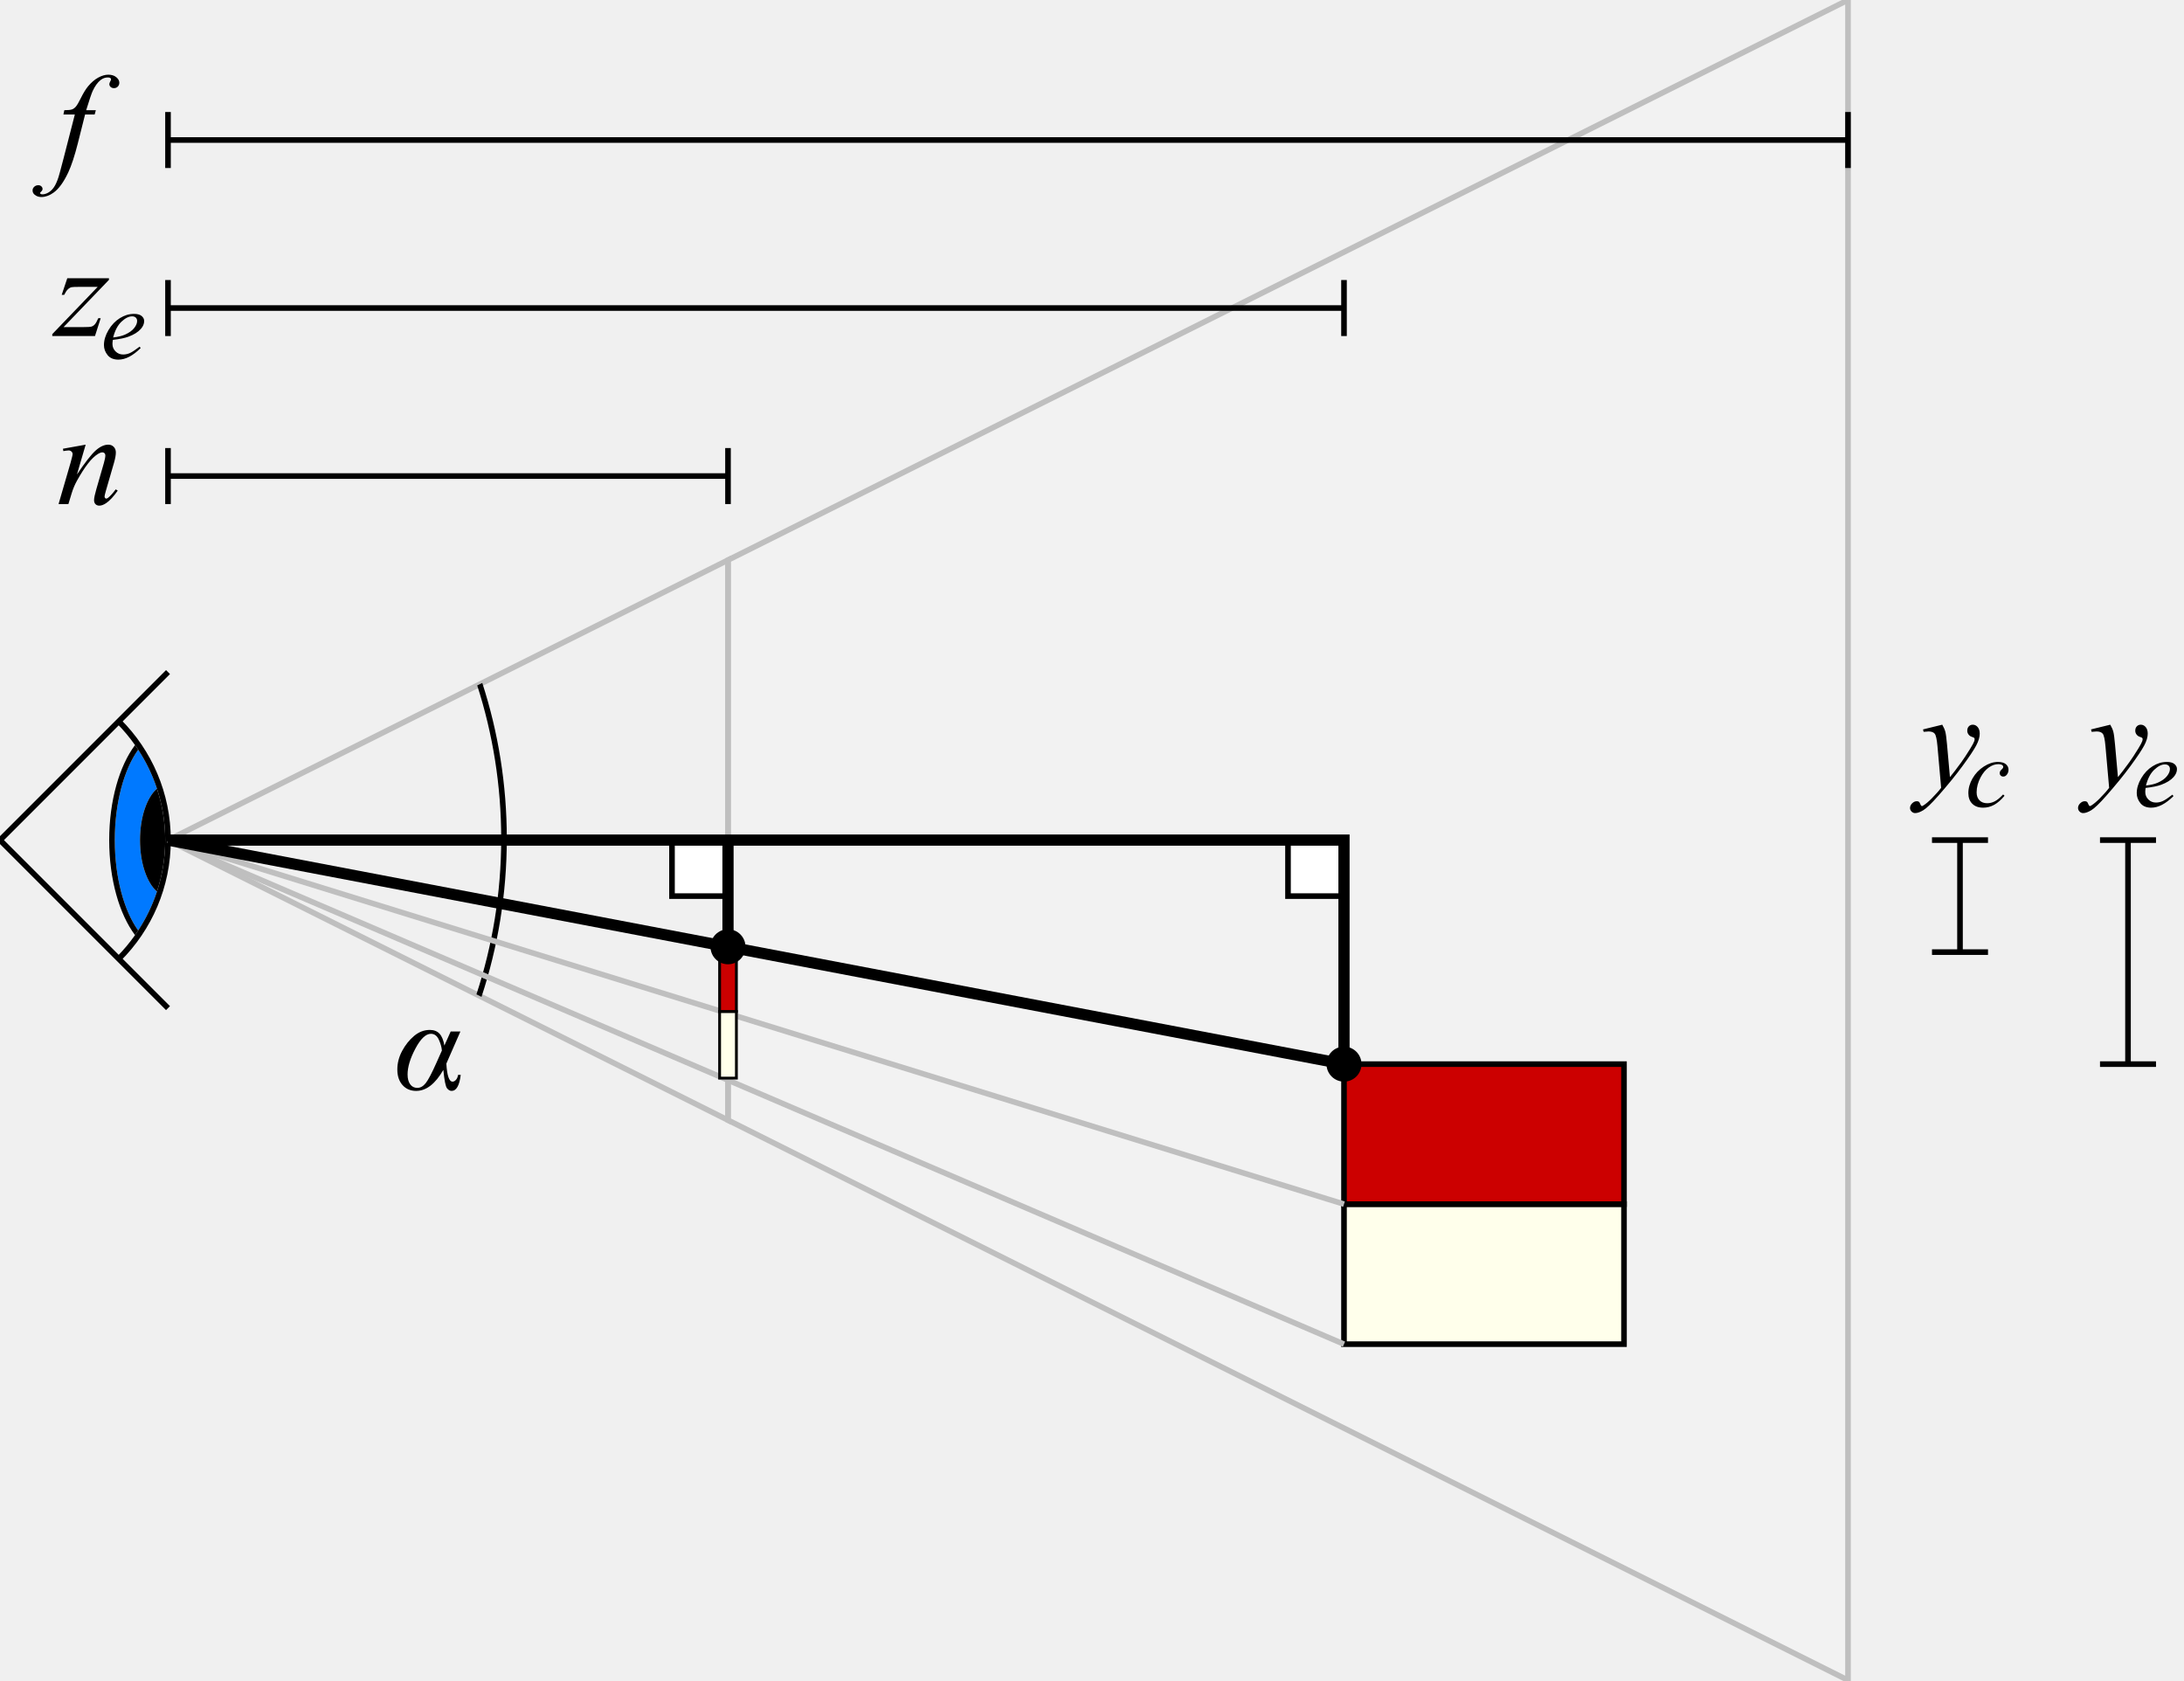
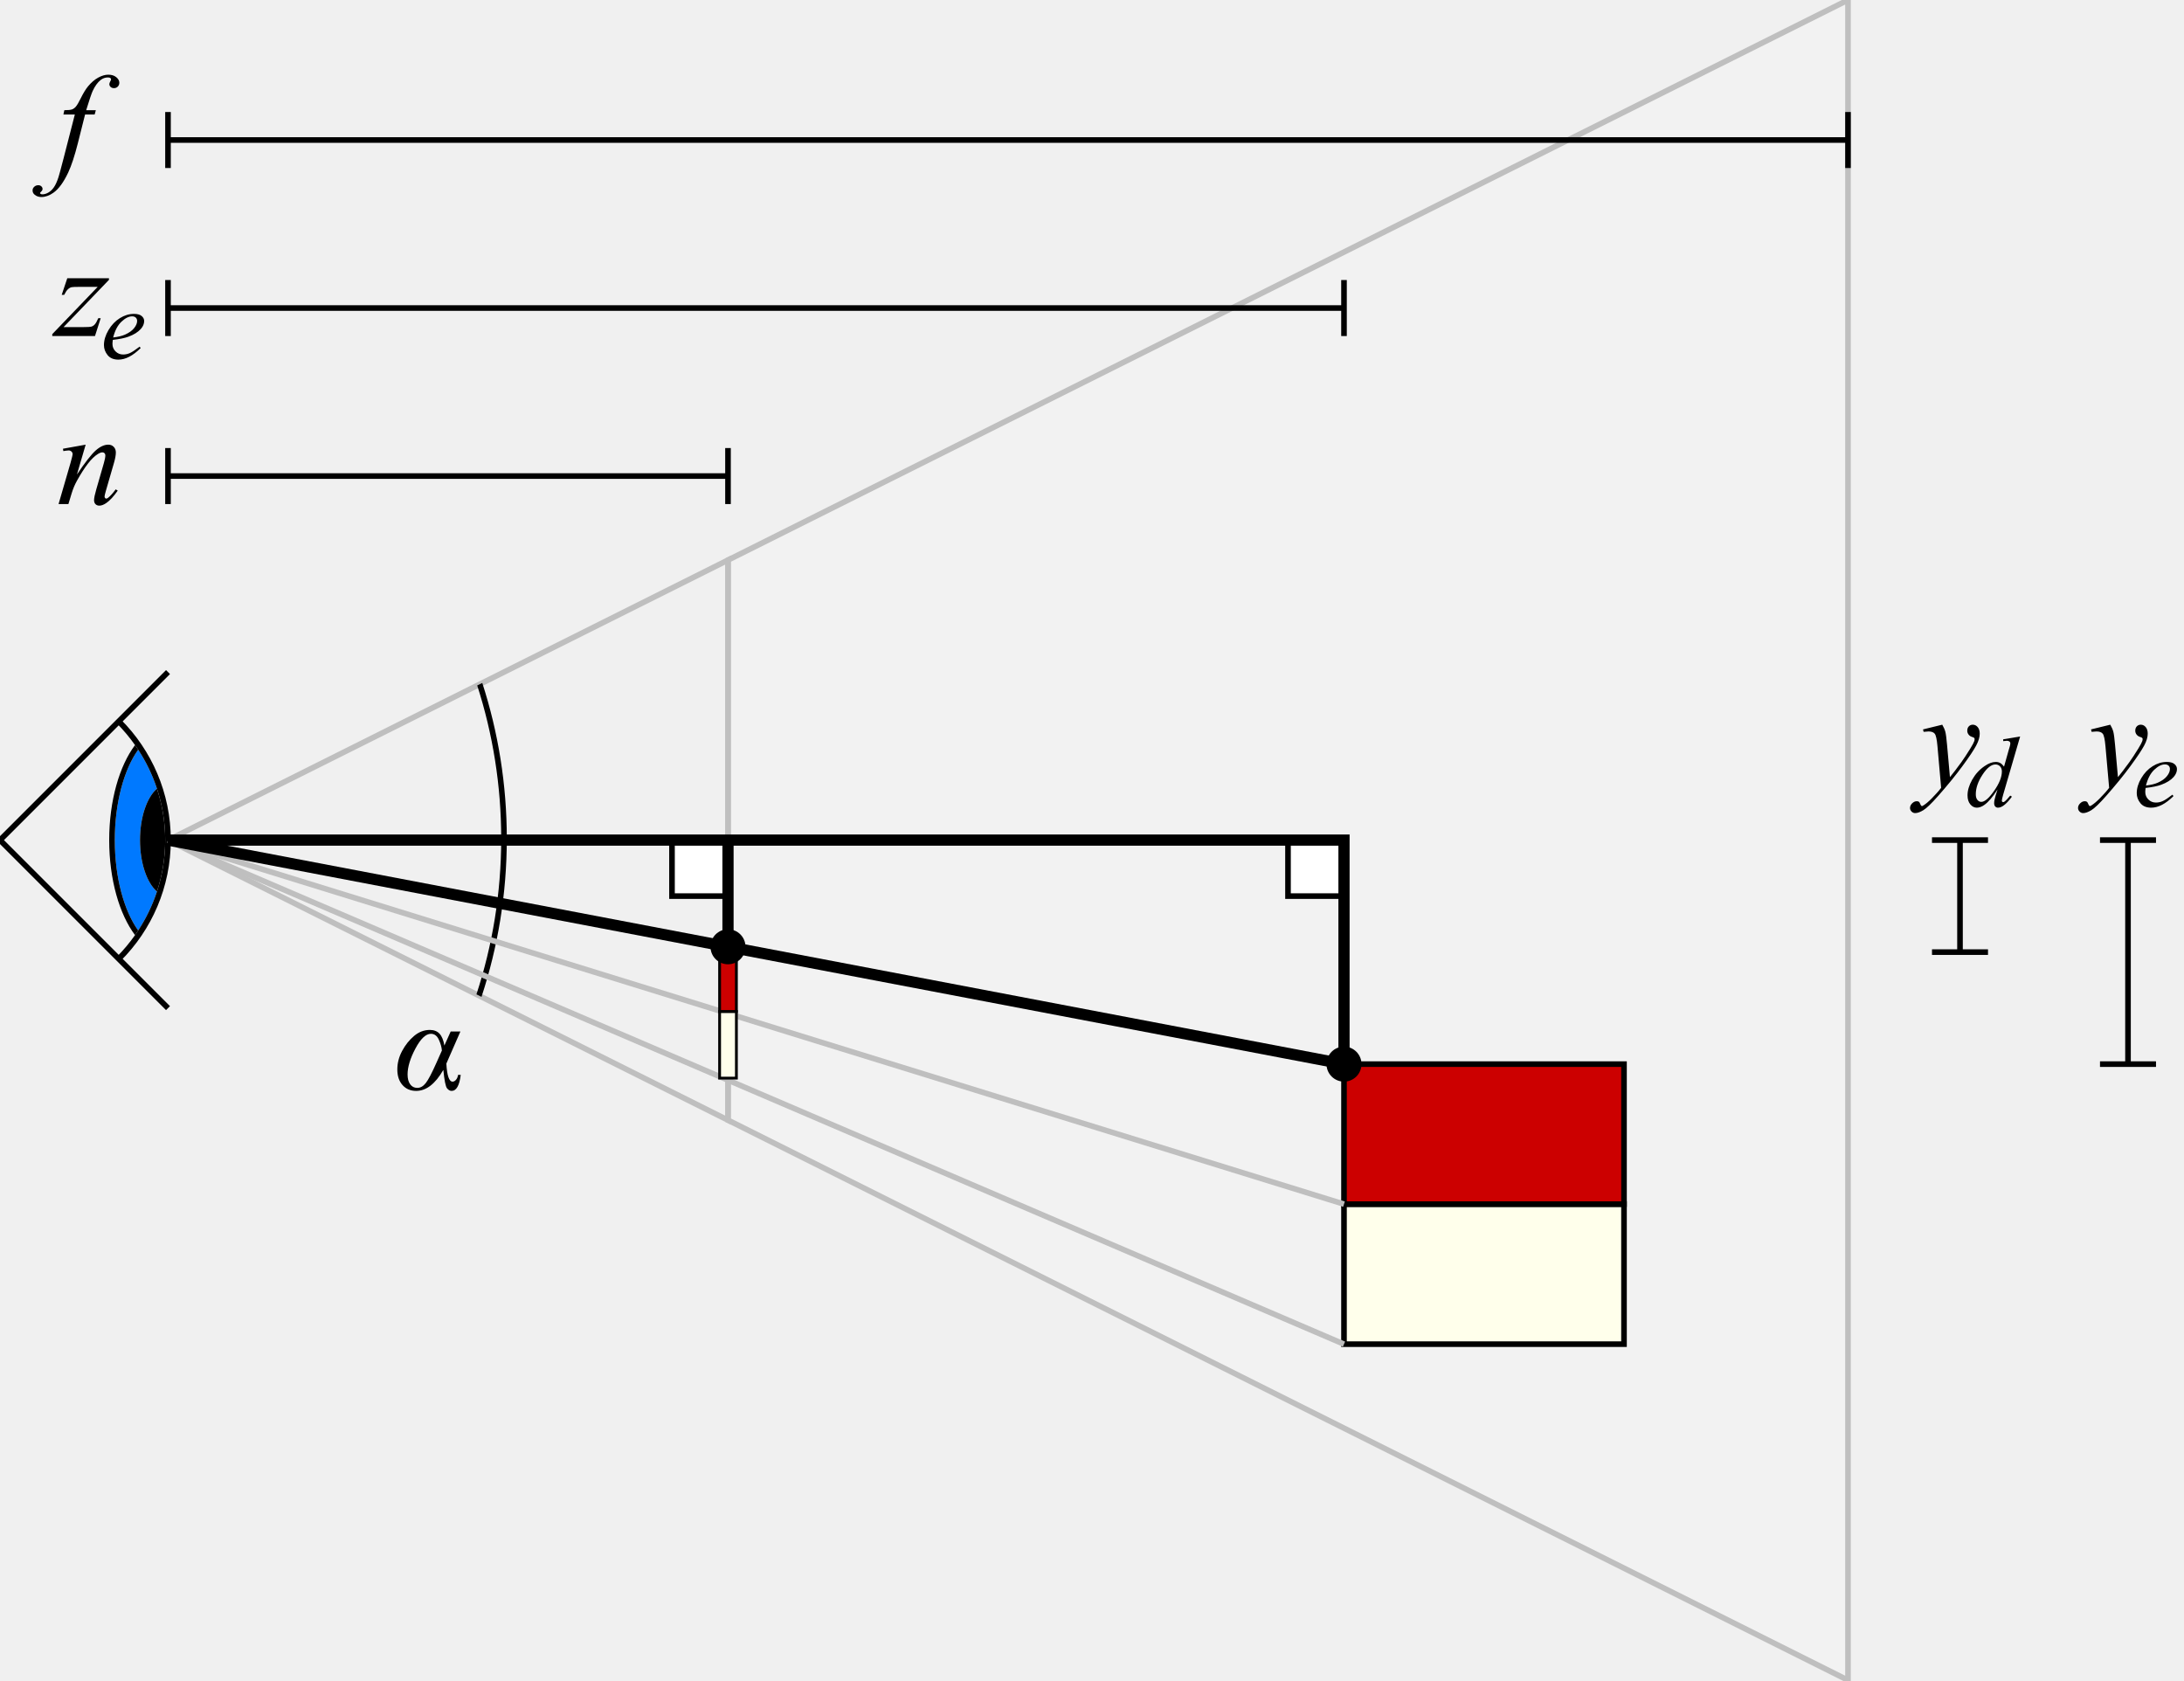
<svg xmlns="http://www.w3.org/2000/svg" version="1.1" baseProfile="tiny" x="0px" y="0px" width="390px" height="300px" viewBox="0 0 390 300" overflow="inherit" xml:space="preserve">
  <g id="Layer_1">
    <polygon fill="#F2F2F2" stroke="#BFBFBF" stroke-miterlimit="10" points="330,0 130,100 130,200 330,300  " />
    <g>
      <g>
        <rect x="240" y="215" fill="#FFFFEB" stroke="#000000" stroke-miterlimit="10" width="50" height="25" />
        <rect x="240" y="190" fill="#CC0000" stroke="#000000" stroke-miterlimit="10" width="50" height="25" />
      </g>
    </g>
    <polygon fill="none" stroke="#BFBFBF" stroke-miterlimit="10" points="30,150 130,200 130,100  " />
    <g>
      <g>
        <path fill="#0079FF" d="M24.675,166.139c1.405-2.141,2.538-4.474,3.352-6.951C26.247,157.657,25,154.121,25,150     c0-4.121,1.247-7.658,3.027-9.188c-0.814-2.477-1.947-4.81-3.352-6.951C22.158,137.372,20.5,143.295,20.5,150     C20.5,156.705,22.158,162.628,24.675,166.139z" />
        <path d="M24.675,166.139c-2.518-3.511-4.175-9.435-4.175-16.14c0-6.705,1.658-12.628,4.175-16.139     c-0.183-0.278-0.371-0.552-0.563-0.824C21.331,136.728,19.5,142.953,19.5,150c0,7.047,1.831,13.272,4.613,16.964     C24.305,166.691,24.493,166.417,24.675,166.139z" />
        <path d="M25,150c0,4.122,1.247,7.658,3.027,9.189c0.951-2.894,1.473-5.98,1.473-9.188s-0.521-6.295-1.473-9.189     C26.247,142.342,25,145.878,25,150z" />
        <path d="M30.5,150c0-8.409-3.42-16.034-8.943-21.557l-0.707,0.707c1.196,1.197,2.284,2.5,3.262,3.886     c0.192,0.272,0.38,0.546,0.563,0.824c1.405,2.141,2.538,4.474,3.352,6.951c0.952,2.894,1.473,5.981,1.473,9.189     s-0.521,6.294-1.473,9.188c-0.814,2.477-1.947,4.81-3.352,6.951c-0.183,0.278-0.371,0.552-0.562,0.824     c-0.978,1.386-2.066,2.69-3.263,3.887l0.707,0.707C27.08,166.034,30.5,158.409,30.5,150z" />
      </g>
      <line fill="none" stroke="#000000" stroke-miterlimit="10" x1="0" y1="150" x2="30" y2="120" />
      <line fill="none" stroke="#000000" stroke-miterlimit="10" x1="0" y1="150" x2="30" y2="180" />
    </g>
    <path d="M89.5,149.75c0,9.697-1.557,19.037-4.422,27.789l0.904,0.452c2.927-8.891,4.518-18.383,4.518-28.241   c0-9.699-1.54-19.044-4.378-27.811l-0.904,0.452C87.994,131.019,89.5,140.211,89.5,149.75z" />
    <g>
      <path d="M80.48,184.176h1.734l-2.508,5.73c0.117,2.148,0.488,3.223,1.113,3.223c0.219,0,0.426-0.115,0.621-0.346    s0.312-0.518,0.352-0.861h0.48c-0.234,1.906-0.777,2.859-1.629,2.859c-0.297,0-0.57-0.156-0.82-0.469s-0.469-1.406-0.656-3.281    c-1.438,2.5-3.055,3.75-4.852,3.75c-1.008,0-1.82-0.348-2.438-1.043s-0.926-1.625-0.926-2.789c0-1.133,0.285-2.232,0.855-3.299    s1.281-1.959,2.133-2.678s1.793-1.078,2.824-1.078c0.734,0,1.311,0.227,1.729,0.68s0.705,1.156,0.861,2.109L80.48,184.176z     M78.91,187.574c-0.039-0.57-0.219-1.211-0.539-1.922s-0.793-1.066-1.418-1.066c-0.914,0-1.838,0.877-2.771,2.631    s-1.4,3.299-1.4,4.635c0,0.734,0.154,1.316,0.463,1.746s0.732,0.645,1.271,0.645c0.562,0,1.07-0.291,1.523-0.873    s1.082-1.779,1.887-3.592L78.91,187.574z" />
    </g>
    <g>
      <g>
        <line fill="none" stroke="#000000" stroke-miterlimit="10" x1="130" y1="85" x2="30" y2="85" />
        <line fill="none" stroke="#000000" stroke-miterlimit="10" x1="30" y1="80" x2="30" y2="90" />
        <line fill="none" stroke="#000000" stroke-miterlimit="10" x1="130" y1="80" x2="130" y2="90" />
      </g>
      <g>
        <path d="M15.297,79.395l-1.559,5.332c1.461-2.18,2.58-3.613,3.357-4.301s1.525-1.031,2.244-1.031     c0.391,0,0.713,0.129,0.967,0.387s0.381,0.594,0.381,1.008c0,0.469-0.113,1.094-0.34,1.875l-1.43,4.934     c-0.164,0.57-0.246,0.918-0.246,1.043c0,0.109,0.031,0.201,0.094,0.275s0.129,0.111,0.199,0.111c0.094,0,0.207-0.051,0.34-0.152     c0.414-0.328,0.867-0.828,1.359-1.5l0.363,0.223c-0.727,1.039-1.414,1.781-2.062,2.227c-0.453,0.305-0.859,0.457-1.219,0.457     c-0.289,0-0.52-0.088-0.691-0.264s-0.258-0.412-0.258-0.709c0-0.375,0.133-1.02,0.398-1.934l1.359-4.711     c0.172-0.586,0.258-1.043,0.258-1.371c0-0.156-0.051-0.283-0.152-0.381s-0.227-0.146-0.375-0.146     c-0.219,0-0.48,0.094-0.785,0.281c-0.578,0.352-1.18,0.932-1.805,1.74s-1.285,1.842-1.98,3.1     c-0.367,0.664-0.672,1.391-0.914,2.18L12.215,90h-1.758l2.133-7.336c0.25-0.883,0.375-1.414,0.375-1.594     c0-0.172-0.068-0.322-0.205-0.451s-0.307-0.193-0.51-0.193c-0.094,0-0.258,0.016-0.492,0.047l-0.445,0.07l-0.07-0.422     L15.297,79.395z" />
      </g>
    </g>
    <g>
      <g>
        <line fill="none" stroke="#000000" stroke-miterlimit="10" x1="330" y1="25" x2="30" y2="25" />
        <line fill="none" stroke="#000000" stroke-miterlimit="10" x1="30" y1="20" x2="30" y2="30" />
        <line fill="none" stroke="#000000" stroke-miterlimit="10" x1="330" y1="20" x2="330" y2="30" />
      </g>
      <g>
        <path d="M17.113,19.676l-0.211,0.773h-1.711l-1.289,5.121c-0.57,2.258-1.145,4.004-1.723,5.238     c-0.82,1.742-1.703,2.945-2.648,3.609c-0.719,0.508-1.438,0.762-2.156,0.762c-0.469,0-0.867-0.141-1.195-0.422     c-0.242-0.195-0.363-0.449-0.363-0.762c0-0.25,0.1-0.467,0.299-0.65s0.443-0.275,0.732-0.275c0.211,0,0.389,0.066,0.533,0.199     s0.217,0.285,0.217,0.457s-0.082,0.332-0.246,0.48c-0.125,0.109-0.188,0.191-0.188,0.246c0,0.07,0.027,0.125,0.082,0.164     c0.07,0.055,0.18,0.082,0.328,0.082c0.336,0,0.689-0.105,1.061-0.316s0.701-0.525,0.99-0.943s0.562-1.021,0.82-1.811     c0.109-0.328,0.402-1.41,0.879-3.246l2.039-7.934h-2.039l0.164-0.773c0.648,0,1.102-0.045,1.359-0.135s0.494-0.262,0.709-0.516     s0.494-0.729,0.838-1.424c0.461-0.938,0.902-1.664,1.324-2.18c0.578-0.695,1.186-1.217,1.822-1.564s1.236-0.521,1.799-0.521     c0.594,0,1.07,0.15,1.43,0.451s0.539,0.627,0.539,0.979c0,0.273-0.09,0.504-0.27,0.691s-0.41,0.281-0.691,0.281     c-0.242,0-0.439-0.07-0.592-0.211s-0.229-0.309-0.229-0.504c0-0.125,0.051-0.279,0.152-0.463s0.152-0.307,0.152-0.369     c0-0.109-0.035-0.191-0.105-0.246c-0.102-0.078-0.25-0.117-0.445-0.117c-0.492,0-0.934,0.156-1.324,0.469     c-0.523,0.414-0.992,1.062-1.406,1.945c-0.211,0.461-0.598,1.605-1.16,3.434H17.113z" />
      </g>
    </g>
  </g>
  <g id="Layer_2">
    <g>
      <line fill="none" stroke="#BFBFBF" stroke-miterlimit="10" x1="30" y1="150" x2="240" y2="190" />
      <line fill="none" stroke="#BFBFBF" stroke-miterlimit="10" x1="240" y1="215" x2="30" y2="150" />
      <line fill="none" stroke="#BFBFBF" stroke-miterlimit="10" x1="240" y1="240" x2="30" y2="150" />
    </g>
    <g>
      <rect x="128.5" y="180.596" fill="#FFFFEB" stroke="#000000" stroke-width="0.5" stroke-miterlimit="10" width="3" height="11.904" />
    </g>
    <g>
      <rect x="128.5" y="168.691" fill="#CC0000" stroke="#000000" stroke-width="0.5" stroke-miterlimit="10" width="3" height="11.905" />
    </g>
  </g>
  <g id="Layer_3">
    <g>
      <g>
        <line fill="none" stroke="#000000" stroke-miterlimit="10" x1="350" y1="150" x2="350" y2="170" />
        <line fill="none" stroke="#000000" stroke-miterlimit="10" x1="345" y1="150" x2="355" y2="150" />
        <line fill="none" stroke="#000000" stroke-miterlimit="10" x1="345" y1="170" x2="355" y2="170" />
      </g>
      <g>
        <path d="M346.832,129.395c0.266,0.453,0.449,0.877,0.551,1.271s0.203,1.17,0.305,2.326l0.516,5.766     c0.469-0.562,1.148-1.453,2.039-2.672c0.43-0.594,0.961-1.402,1.594-2.426c0.383-0.625,0.617-1.062,0.703-1.312     c0.047-0.125,0.07-0.254,0.07-0.387c0-0.086-0.027-0.156-0.082-0.211s-0.197-0.119-0.428-0.193s-0.422-0.211-0.574-0.41     s-0.229-0.428-0.229-0.686c0-0.32,0.094-0.578,0.281-0.773s0.422-0.293,0.703-0.293c0.344,0,0.637,0.143,0.879,0.428     s0.363,0.678,0.363,1.178c0,0.617-0.211,1.322-0.633,2.115s-1.234,2.01-2.438,3.65s-2.66,3.43-4.371,5.367     c-1.18,1.336-2.055,2.178-2.625,2.525s-1.059,0.521-1.465,0.521c-0.242,0-0.455-0.092-0.639-0.275s-0.275-0.396-0.275-0.639     c0-0.305,0.127-0.582,0.381-0.832s0.529-0.375,0.826-0.375c0.156,0,0.285,0.035,0.387,0.105c0.062,0.039,0.131,0.15,0.205,0.334     s0.143,0.307,0.205,0.369c0.039,0.039,0.086,0.059,0.141,0.059c0.047,0,0.129-0.039,0.246-0.117c0.43-0.266,0.93-0.688,1.5-1.266     c0.75-0.766,1.305-1.391,1.664-1.875l-0.656-7.43c-0.109-1.227-0.273-1.973-0.492-2.238s-0.586-0.398-1.102-0.398     c-0.164,0-0.457,0.023-0.879,0.07l-0.105-0.434L346.832,129.395z" />
      </g>
      <g>
-         <path d="M357.952,142.084c-0.609,0.732-1.225,1.27-1.846,1.613c-0.621,0.342-1.277,0.514-1.969,0.514     c-0.832,0-1.481-0.234-1.946-0.703c-0.467-0.469-0.699-1.099-0.699-1.89c0-0.896,0.25-1.778,0.752-2.646     c0.5-0.867,1.174-1.571,2.021-2.113c0.846-0.542,1.677-0.813,2.491-0.813c0.639,0,1.116,0.134,1.433,0.399     c0.316,0.268,0.475,0.594,0.475,0.98c0,0.363-0.111,0.674-0.334,0.932c-0.164,0.199-0.366,0.299-0.606,0.299     c-0.182,0-0.333-0.059-0.452-0.176c-0.121-0.117-0.181-0.264-0.181-0.439c0-0.111,0.022-0.214,0.065-0.308     c0.045-0.094,0.135-0.206,0.273-0.339c0.137-0.131,0.221-0.227,0.25-0.285s0.044-0.12,0.044-0.185     c0-0.123-0.056-0.226-0.167-0.308c-0.17-0.117-0.41-0.176-0.721-0.176c-0.574,0-1.143,0.202-1.705,0.606     s-1.043,0.979-1.441,1.723c-0.48,0.902-0.721,1.805-0.721,2.707c0,0.598,0.17,1.071,0.51,1.419     c0.34,0.35,0.803,0.523,1.389,0.523c0.451,0,0.898-0.112,1.34-0.338c0.443-0.226,0.939-0.635,1.49-1.227L357.952,142.084z" />
+         <path d="M360.738,131.502l-3.023,10.371c-0.164,0.562-0.246,0.932-0.246,1.107c0,0.059,0.025,0.114,0.074,0.167     c0.051,0.053,0.102,0.079,0.154,0.079c0.076,0,0.167-0.038,0.272-0.114c0.199-0.141,0.533-0.492,1.002-1.055l0.299,0.185     c-0.422,0.586-0.849,1.061-1.278,1.424c-0.432,0.363-0.834,0.545-1.209,0.545c-0.199,0-0.363-0.07-0.492-0.211     s-0.193-0.34-0.193-0.598c0-0.334,0.088-0.782,0.264-1.345l0.343-1.09c-0.85,1.312-1.623,2.221-2.32,2.725     c-0.48,0.346-0.94,0.519-1.38,0.519c-0.445,0-0.834-0.197-1.164-0.594c-0.332-0.395-0.497-0.933-0.497-1.612     c0-0.873,0.278-1.805,0.835-2.795s1.292-1.796,2.206-2.417c0.721-0.498,1.383-0.747,1.986-0.747c0.316,0,0.589,0.064,0.817,0.193     s0.454,0.343,0.677,0.642l0.861-3.059c0.064-0.217,0.117-0.39,0.158-0.519c0.07-0.234,0.105-0.428,0.105-0.58     c0-0.123-0.044-0.226-0.132-0.308c-0.123-0.1-0.281-0.149-0.475-0.149c-0.135,0-0.357,0.021-0.668,0.062v-0.325L360.738,131.502z      M357.478,137.742c0-0.375-0.108-0.677-0.325-0.905s-0.492-0.343-0.826-0.343c-0.738,0-1.508,0.609-2.307,1.828     c-0.801,1.219-1.2,2.385-1.2,3.498c0,0.439,0.097,0.775,0.29,1.006c0.193,0.232,0.425,0.348,0.694,0.348     c0.609,0,1.374-0.659,2.294-1.978S357.478,138.727,357.478,137.742z" />
      </g>
    </g>
    <g>
      <g>
        <line fill="none" stroke="#000000" stroke-miterlimit="10" x1="380" y1="150" x2="380" y2="190" />
        <line fill="none" stroke="#000000" stroke-miterlimit="10" x1="375" y1="150" x2="385" y2="150" />
        <line fill="none" stroke="#000000" stroke-miterlimit="10" x1="375" y1="190" x2="385" y2="190" />
      </g>
      <g>
        <path d="M376.832,129.395c0.266,0.453,0.449,0.877,0.551,1.271s0.203,1.17,0.305,2.326l0.516,5.766     c0.469-0.562,1.148-1.453,2.039-2.672c0.43-0.594,0.961-1.402,1.594-2.426c0.383-0.625,0.617-1.062,0.703-1.312     c0.047-0.125,0.07-0.254,0.07-0.387c0-0.086-0.027-0.156-0.082-0.211s-0.197-0.119-0.428-0.193s-0.422-0.211-0.574-0.41     s-0.229-0.428-0.229-0.686c0-0.32,0.094-0.578,0.281-0.773s0.422-0.293,0.703-0.293c0.344,0,0.637,0.143,0.879,0.428     s0.363,0.678,0.363,1.178c0,0.617-0.211,1.322-0.633,2.115s-1.234,2.01-2.438,3.65s-2.66,3.43-4.371,5.367     c-1.18,1.336-2.055,2.178-2.625,2.525s-1.059,0.521-1.465,0.521c-0.242,0-0.455-0.092-0.639-0.275s-0.275-0.396-0.275-0.639     c0-0.305,0.127-0.582,0.381-0.832s0.529-0.375,0.826-0.375c0.156,0,0.285,0.035,0.387,0.105c0.062,0.039,0.131,0.15,0.205,0.334     s0.143,0.307,0.205,0.369c0.039,0.039,0.086,0.059,0.141,0.059c0.047,0,0.129-0.039,0.246-0.117c0.43-0.266,0.93-0.688,1.5-1.266     c0.75-0.766,1.305-1.391,1.664-1.875l-0.656-7.43c-0.109-1.227-0.273-1.973-0.492-2.238s-0.586-0.398-1.102-0.398     c-0.164,0-0.457,0.023-0.879,0.07l-0.105-0.434L376.832,129.395z" />
      </g>
      <g>
        <path d="M383.145,140.687c-0.041,0.293-0.062,0.536-0.062,0.729c0,0.521,0.185,0.966,0.554,1.332s0.817,0.549,1.345,0.549     c0.422,0,0.827-0.086,1.218-0.26c0.389-0.172,0.968-0.555,1.735-1.146l0.185,0.255c-1.389,1.377-2.713,2.065-3.973,2.065     c-0.855,0-1.5-0.27-1.934-0.809s-0.65-1.134-0.65-1.784c0-0.873,0.27-1.767,0.809-2.681s1.216-1.624,2.03-2.131     s1.652-0.761,2.514-0.761c0.621,0,1.081,0.126,1.38,0.378s0.448,0.551,0.448,0.896c0,0.486-0.193,0.952-0.58,1.397     c-0.51,0.58-1.26,1.049-2.25,1.406C385.257,140.364,384.334,140.552,383.145,140.687z M383.206,140.256     c0.867-0.1,1.573-0.27,2.118-0.51c0.721-0.322,1.262-0.707,1.621-1.156c0.361-0.447,0.541-0.874,0.541-1.278     c0-0.246-0.078-0.445-0.232-0.598c-0.156-0.152-0.377-0.229-0.664-0.229c-0.598,0-1.232,0.318-1.902,0.954     C384.016,138.075,383.522,139.014,383.206,140.256z" />
      </g>
    </g>
    <g>
      <g>
        <line fill="none" stroke="#000000" stroke-miterlimit="10" x1="240" y1="55" x2="30" y2="55" />
        <line fill="none" stroke="#000000" stroke-miterlimit="10" x1="30" y1="50" x2="30" y2="60" />
        <line fill="none" stroke="#000000" stroke-miterlimit="10" x1="240" y1="50" x2="240" y2="60" />
      </g>
      <g>
        <path d="M12.016,49.676h7.441v0.293l-8.109,8.438h3.434c0.812,0,1.328-0.031,1.547-0.094s0.42-0.195,0.604-0.398     s0.389-0.57,0.615-1.102h0.434L16.961,60H9.332v-0.34l8.109-8.438h-3.375c-0.711,0-1.141,0.02-1.289,0.059     c-0.219,0.047-0.436,0.17-0.65,0.369s-0.436,0.529-0.662,0.99H11.02L12.016,49.676z" />
      </g>
      <g>
        <path d="M20.145,60.687c-0.041,0.293-0.062,0.536-0.062,0.729c0,0.521,0.185,0.966,0.554,1.332s0.817,0.549,1.345,0.549     c0.422,0,0.828-0.086,1.217-0.26c0.39-0.172,0.968-0.555,1.736-1.146l0.185,0.255c-1.389,1.377-2.713,2.065-3.973,2.065     c-0.855,0-1.5-0.27-1.934-0.809s-0.65-1.134-0.65-1.784c0-0.873,0.27-1.767,0.809-2.681s1.216-1.624,2.03-2.131     s1.652-0.761,2.514-0.761c0.621,0,1.081,0.126,1.38,0.378s0.448,0.551,0.448,0.896c0,0.486-0.193,0.952-0.58,1.397     c-0.51,0.58-1.26,1.049-2.25,1.406C22.257,60.364,21.334,60.552,20.145,60.687z M20.206,60.256c0.867-0.1,1.573-0.27,2.118-0.51     c0.721-0.322,1.261-0.707,1.622-1.156c0.36-0.447,0.541-0.874,0.541-1.278c0-0.246-0.078-0.445-0.233-0.598     s-0.376-0.229-0.664-0.229c-0.598,0-1.232,0.318-1.903,0.954S20.522,59.014,20.206,60.256z" />
      </g>
    </g>
    <g>
      <rect x="120" y="150" fill="#FFFFFF" stroke="#000000" stroke-miterlimit="10" width="10" height="10" />
      <rect x="230" y="150" fill="#FFFFFF" stroke="#000000" stroke-miterlimit="10" width="10" height="10" />
      <line fill="none" stroke="#000000" stroke-width="2" stroke-miterlimit="10" x1="130" y1="169.048" x2="130" y2="150" />
    </g>
    <circle cx="240" cy="190" r="3.125" />
    <circle cx="130" cy="169.048" r="3.125" />
    <polygon fill="none" stroke="#000000" stroke-width="2" stroke-miterlimit="10" points="240,190 30,150 240,150  " />
  </g>
</svg>
